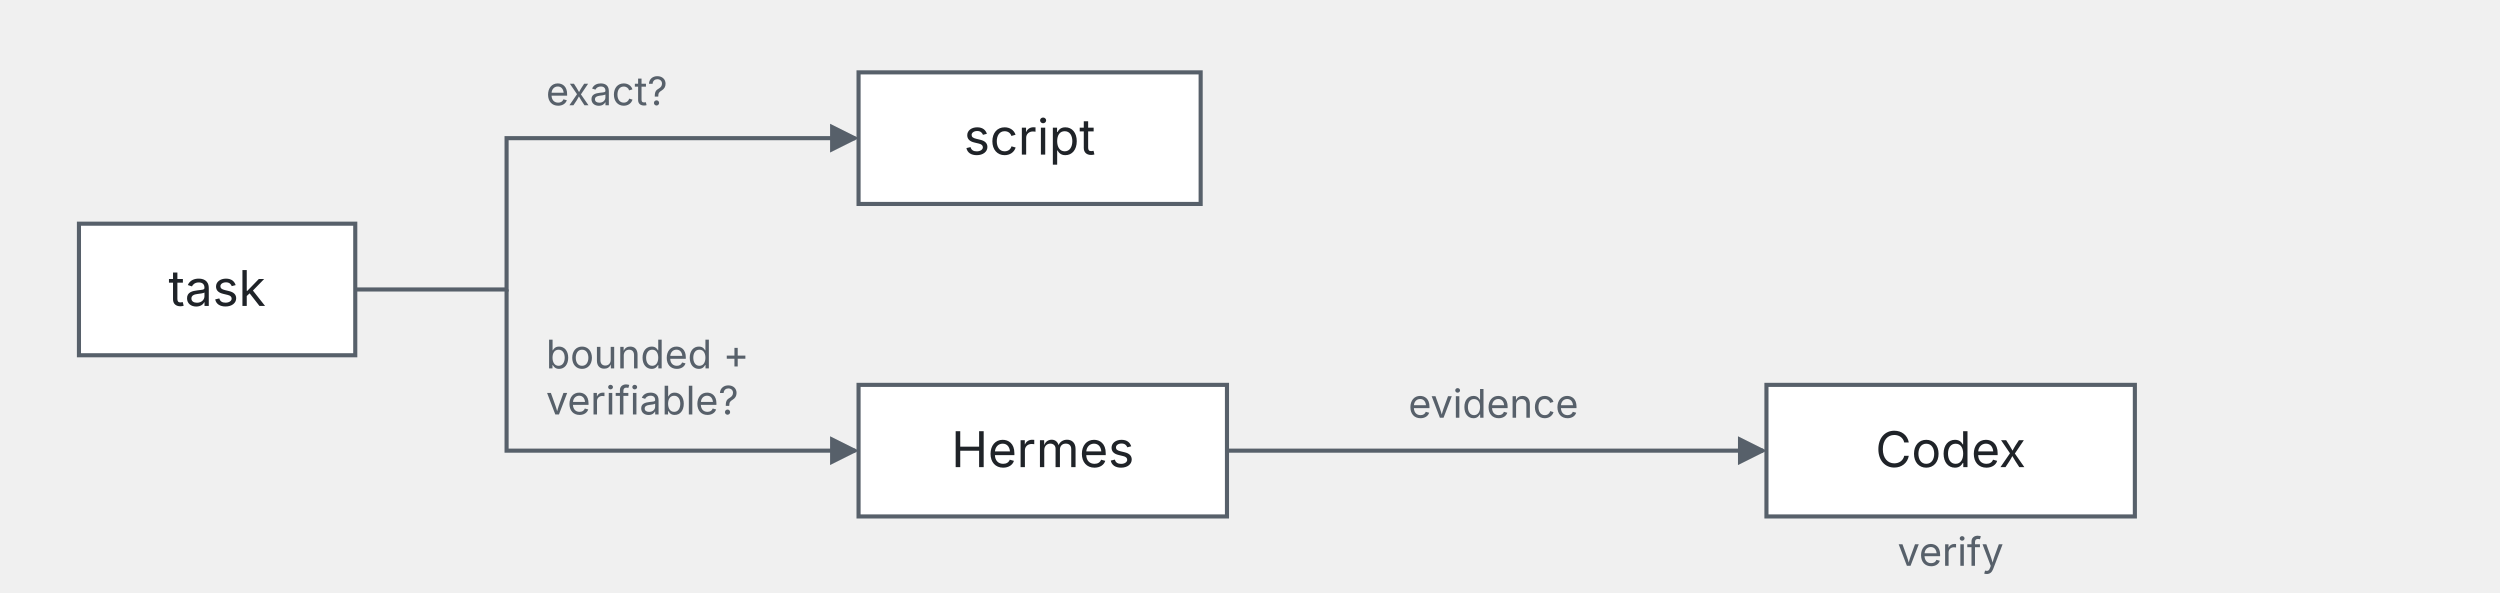
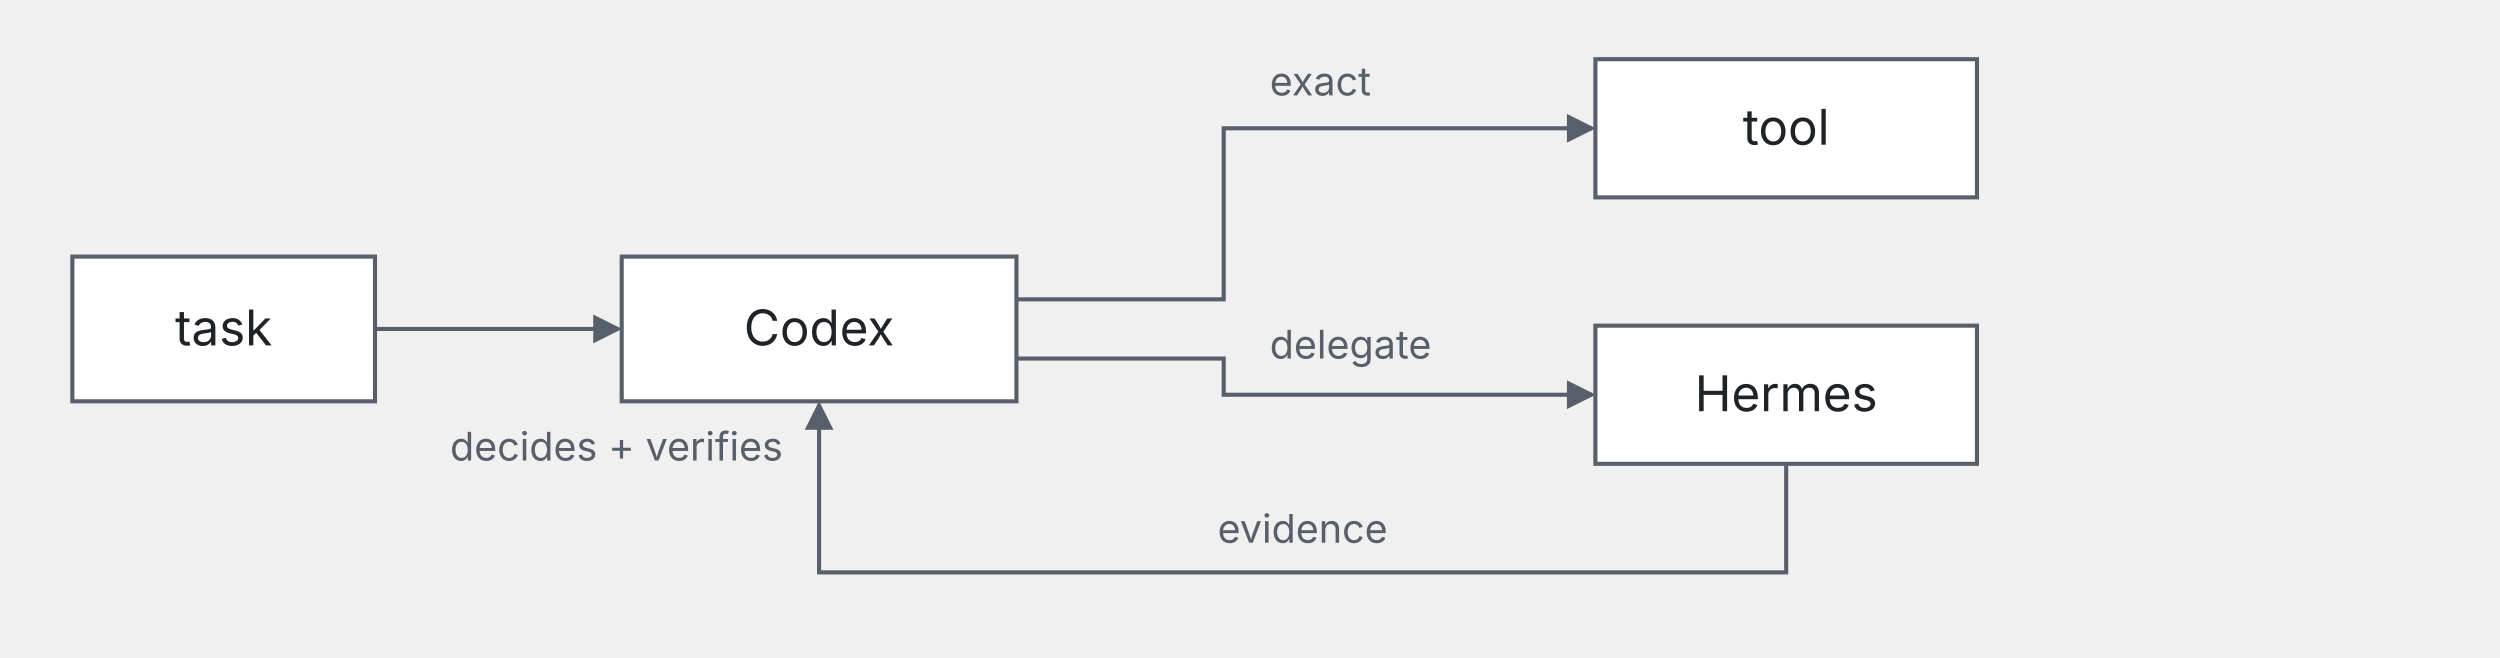
- <svg xmlns="http://www.w3.org/2000/svg" viewBox="0 0 760 180" role="img" aria-labelledby="title desc">
+ <svg xmlns="http://www.w3.org/2000/svg" viewBox="0 0 760 200" role="img" aria-labelledby="title desc">
  <style>
    .box { fill: #fff; stroke: #57606a; stroke-width: 1.25; }
    .line { fill: none; stroke: #57606a; stroke-width: 1.25; }
    .arrow { fill: #57606a; }
    text { fill: #1f2328; font: 15px system-ui, -apple-system, BlinkMacSystemFont, "Segoe UI", sans-serif; }
    .small { font-size: 12px; fill: #57606a; }
    @media (prefers-color-scheme: dark) {
      .box { fill: #0d1117; stroke: #8c959f; }
      .line { stroke: #8c959f; }
      .arrow { fill: #8c959f; }
      text { fill: #f0f6fc; }
      .small { fill: #8c959f; }
    }
  </style>
  <defs>
    <marker id="arrow" viewBox="0 0 8 8" refX="7" refY="4" markerWidth="7" markerHeight="7" orient="auto-start-reverse">
      <path class="arrow" d="M0 0 8 4 0 8z" />
    </marker>
  </defs>
-   <rect class="box" x="24" y="68" width="84" height="40" />
-   <text x="66" y="93" text-anchor="middle">task</text>
-   <path class="line" d="M108 88H154V42H260" marker-end="url(#arrow)" />
-   <text class="small" x="166" y="32">exact?</text>
-   <rect class="box" x="261" y="22" width="104" height="40" />
-   <text x="313" y="47" text-anchor="middle">script</text>
-   <path class="line" d="M154 88V137H260" marker-end="url(#arrow)" />
-   <text class="small" x="166" y="112">bounded +</text>
-   <text class="small" x="166" y="126">verifiable?</text>
-   <rect class="box" x="261" y="117" width="112" height="40" />
-   <text x="317" y="142" text-anchor="middle">Hermes</text>
-   <path class="line" d="M373 137H536" marker-end="url(#arrow)" />
-   <text class="small" x="454" y="127" text-anchor="middle">evidence</text>
-   <rect class="box" x="537" y="117" width="112" height="40" />
-   <text x="593" y="142" text-anchor="middle">Codex</text>
-   <text class="small" x="593" y="172" text-anchor="middle">verify</text>
+   <rect class="box" x="22" y="78" width="92" height="44" />
+   <text x="68" y="105" text-anchor="middle">task</text>
+   <path class="line" d="M114 100H188" marker-end="url(#arrow)" />
+   <rect class="box" x="189" y="78" width="120" height="44" />
+   <text x="249" y="105" text-anchor="middle">Codex</text>
+   <text class="small" x="238" y="140" text-anchor="end">decides + verifies</text>
+   <path class="line" d="M309 91H372V39H484" marker-end="url(#arrow)" />
+   <text class="small" x="386" y="29">exact</text>
+   <rect class="box" x="485" y="18" width="116" height="42" />
+   <text x="543" y="44" text-anchor="middle">tool</text>
+   <path class="line" d="M309 109H372V120H484" marker-end="url(#arrow)" />
+   <text class="small" x="386" y="109">delegate</text>
+   <rect class="box" x="485" y="99" width="116" height="42" />
+   <text x="543" y="125" text-anchor="middle">Hermes</text>
+   <path class="line" d="M543 141V174H249V123" marker-end="url(#arrow)" />
+   <text class="small" x="396" y="165" text-anchor="middle">evidence</text>
</svg>
